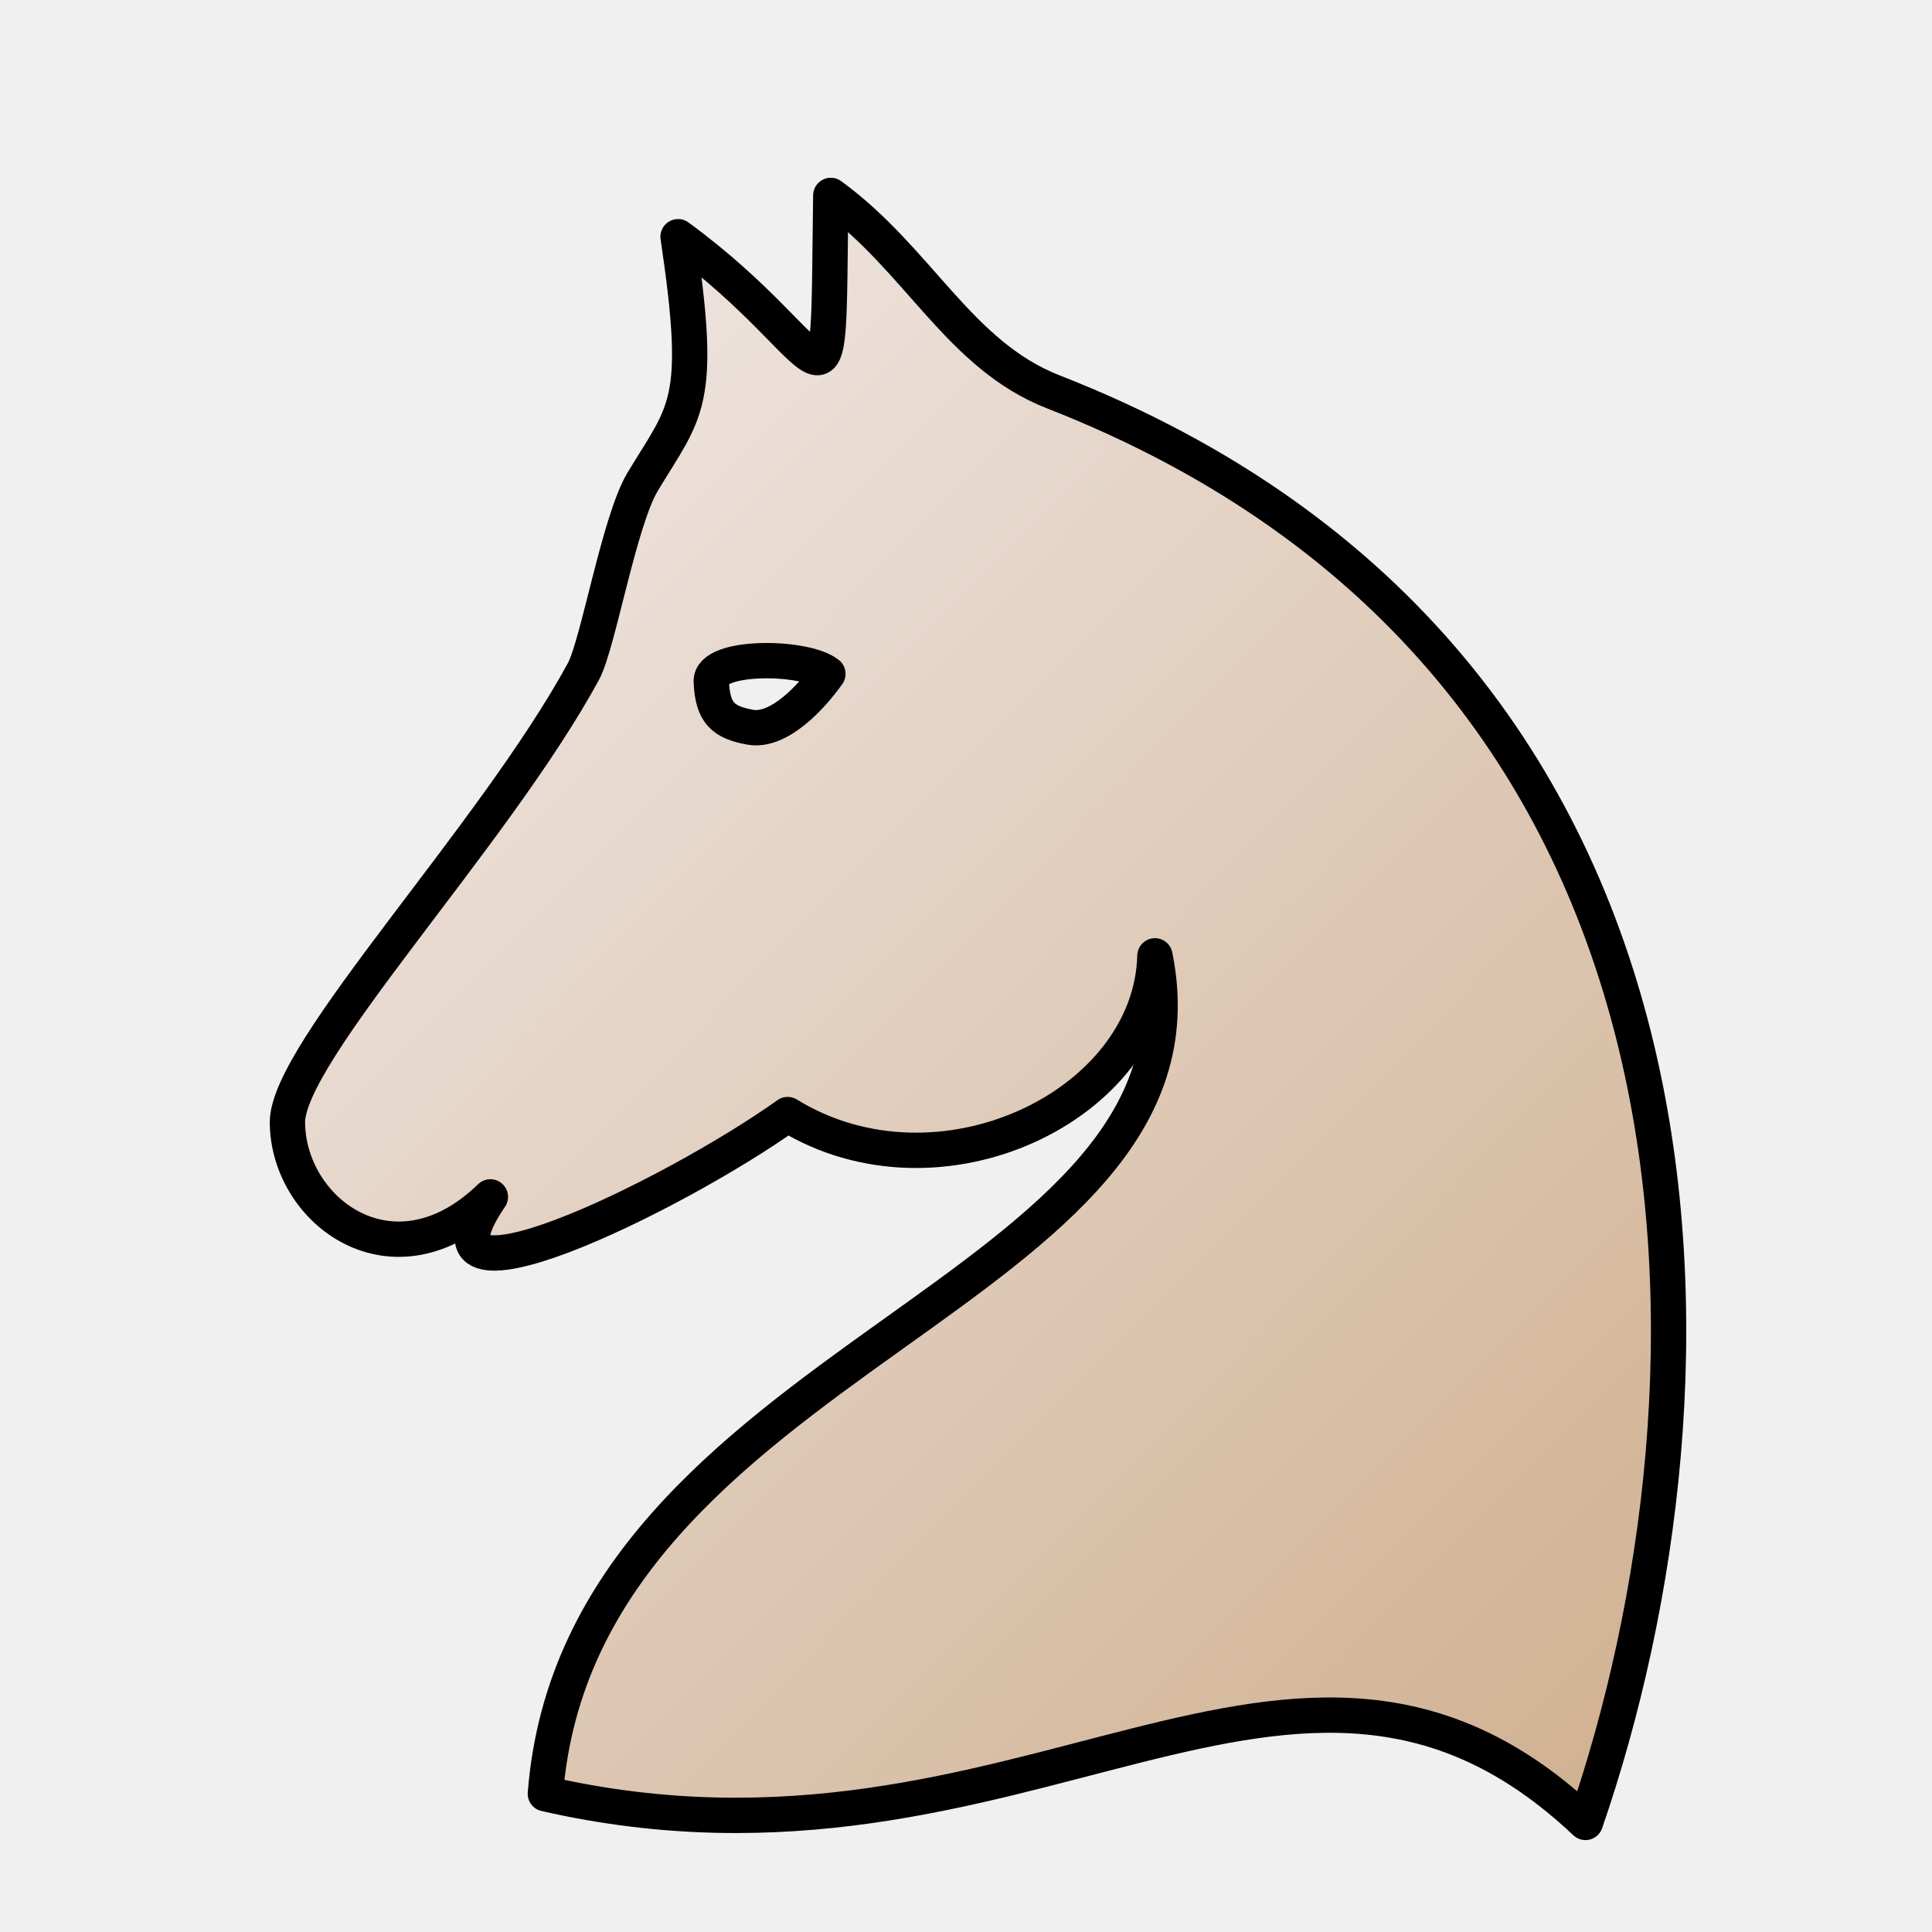
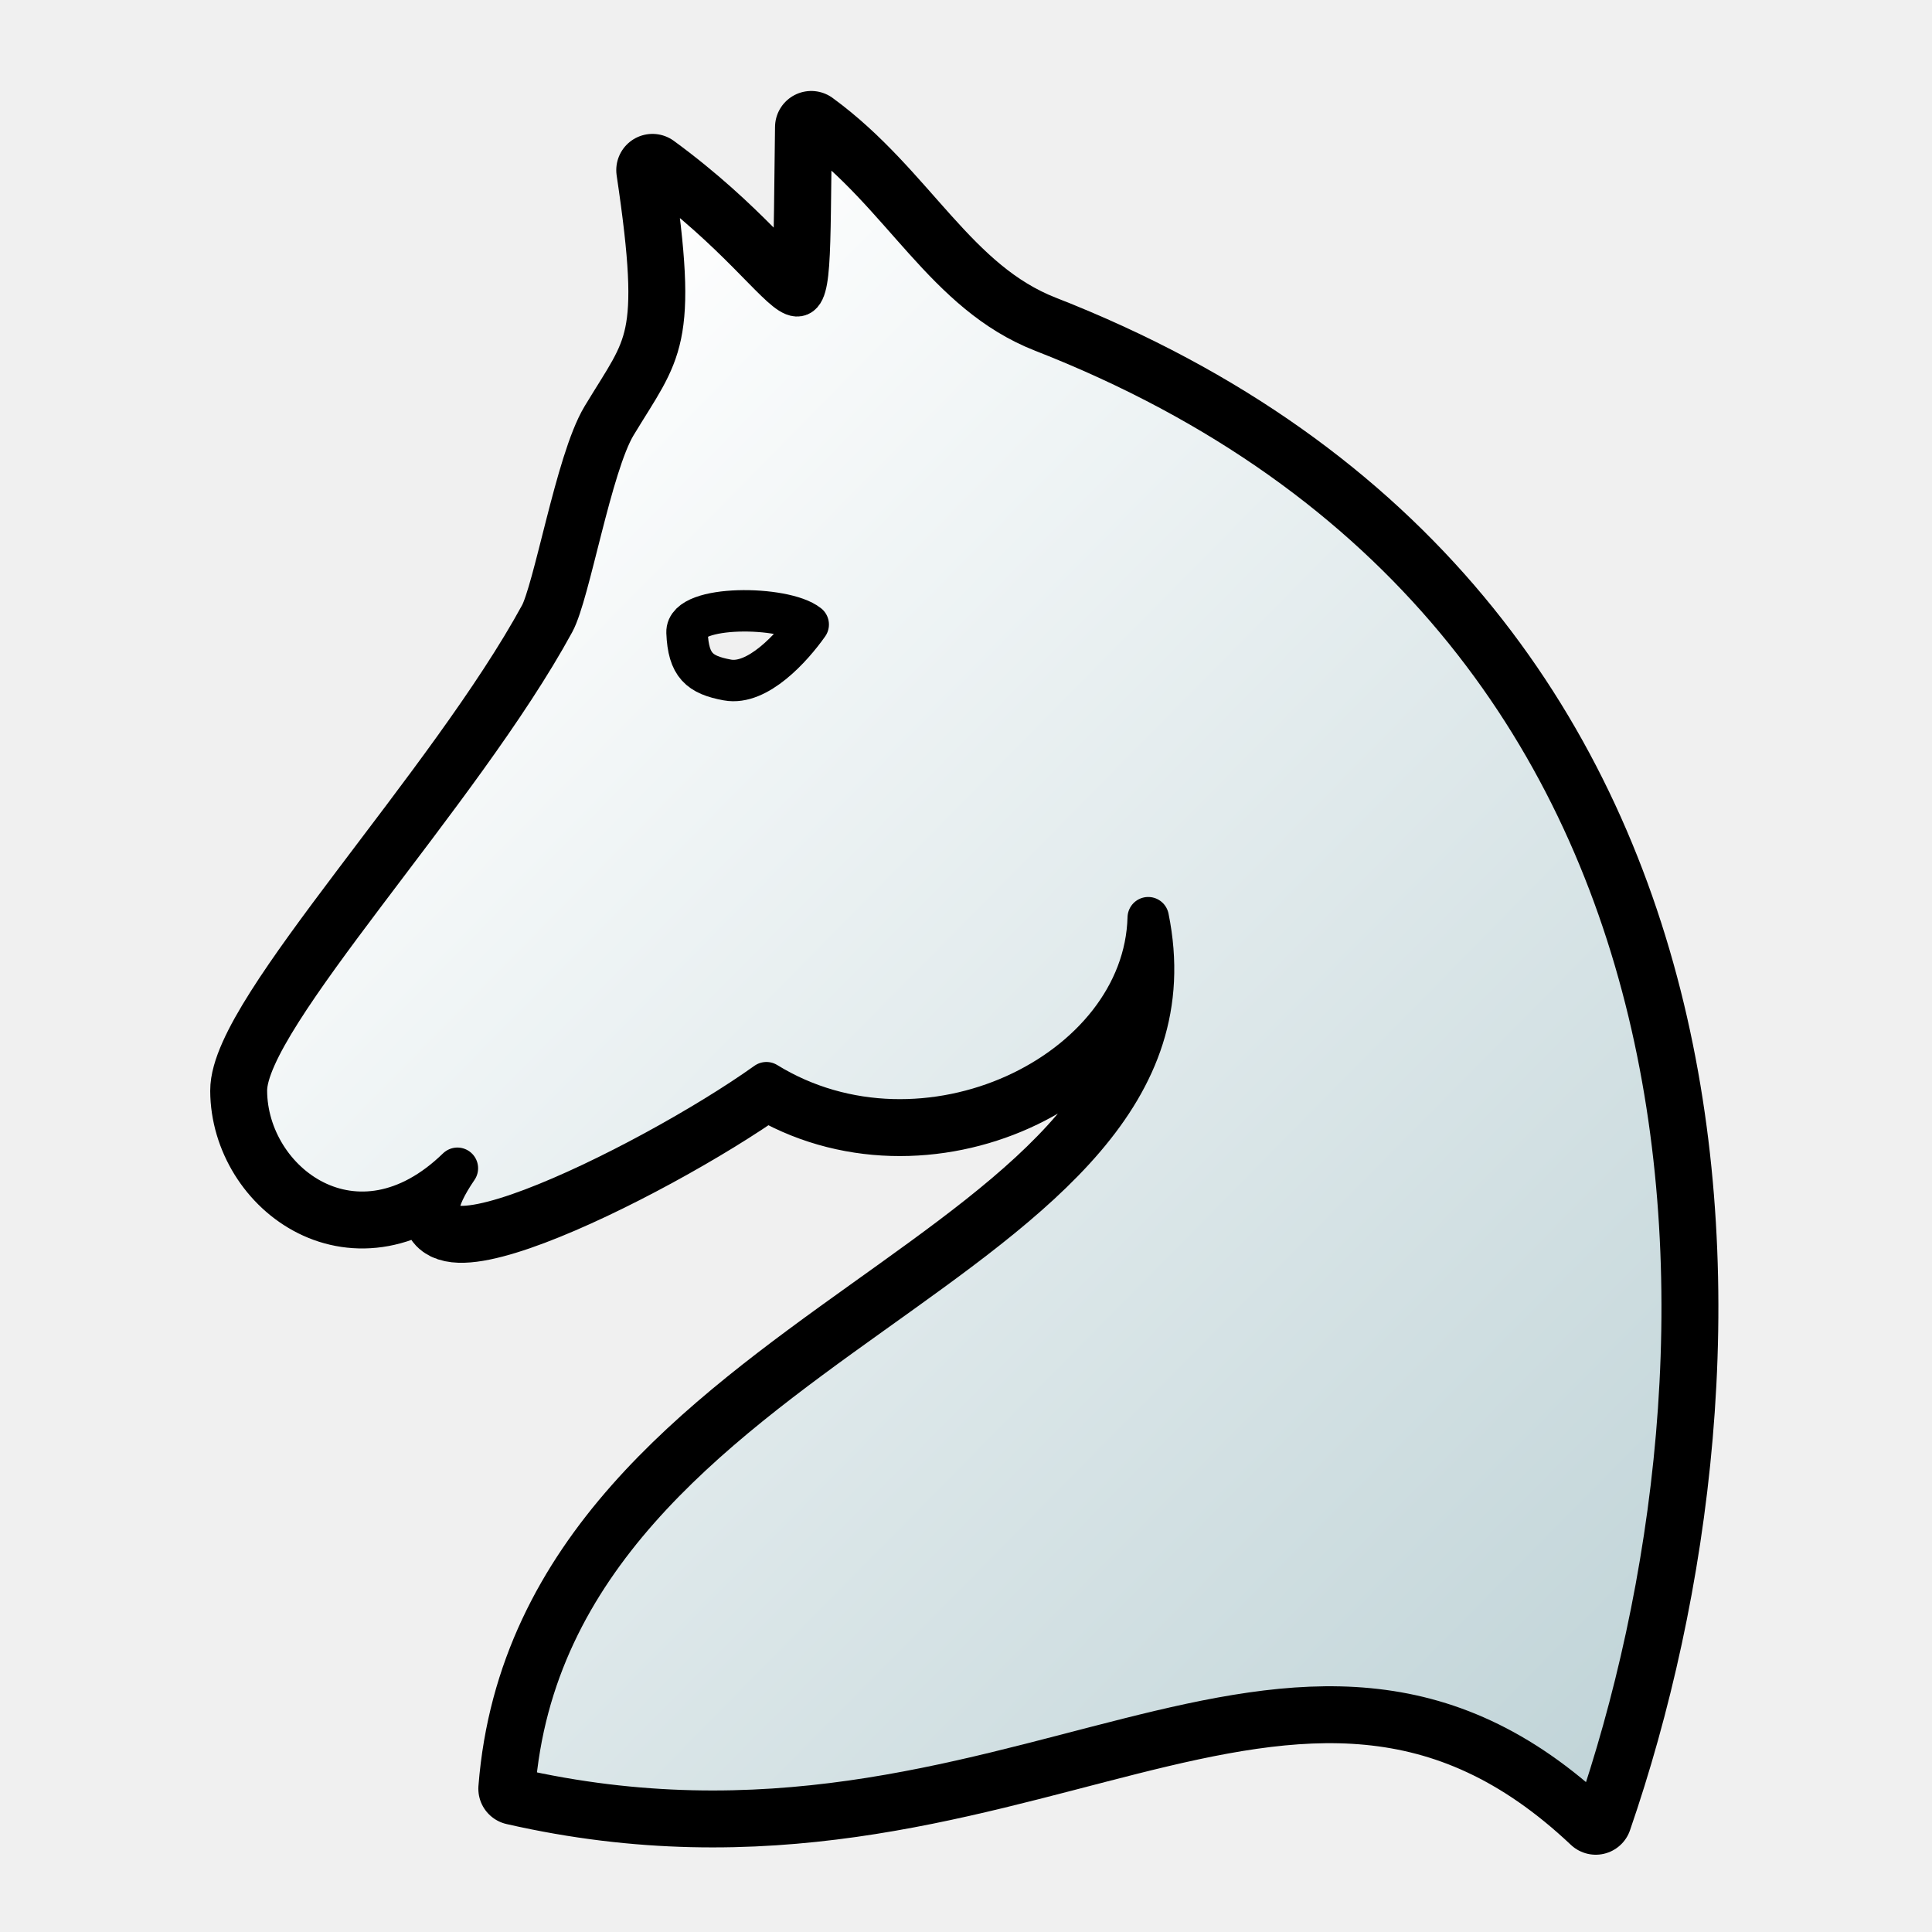
- <svg xmlns="http://www.w3.org/2000/svg" xmlns:xlink="http://www.w3.org/1999/xlink" width="200" height="200">
-   <defs>
-     <linearGradient id="a">
-       <stop offset="0" stop-color="#ede3de" />
-       <stop offset="1" stop-color="#d0b090" />
+ <svg xmlns="http://www.w3.org/2000/svg" xmlns:xlink="http://www.w3.org/1999/xlink" width="700pt" height="700pt" id="knight" viewBox="0 0 933.333 933.333" version="1.0">
+   <style id="style-base">
+     .base { 
+       fill-opacity:1;
+       fill-rule:evenodd;
+       stroke-miterlimit:4;
+       stroke-dasharray:none;
+       stroke-linecap:round;
+       stroke-linejoin:round;
+       stroke-opacity:1
+     }
+     .shadow {
+       stroke:none;
+       filter:url(#filterBlur);
+     }
+   </style>
+   <style id="stroke-medium">.stroke-medium {stroke-width: 20; }</style>
+   <style id="stroke-boundary">.stroke-boundary {stroke-width: 35; }</style>
+   <style id="stroke-color">.stroke-color {stroke: black; }</style>
+   <style id="fill-color">.fill-color {fill: white; }</style>
+   <defs id="defs36222">
+     <linearGradient id="fillGradient">
+       <stop style="stop-color: white; stop-opacity: 1;" offset="0" id="stop0" />
+       <stop style="stop-color: rgb(191, 211, 215); stop-opacity: 1;" offset="1" id="stop1" />
    </linearGradient>
-     <linearGradient id="b">
-       <stop offset="0" />
-       <stop offset="1" />
-     </linearGradient>
-     <linearGradient y2="814.156" x2="741.164" y1="244.156" x1="163.677" gradientTransform="translate(800.457 202.743) scale(.22857)" gradientUnits="userSpaceOnUse" id="c" xlink:href="#a" />
-     <linearGradient y2="104.443" x2="974.56" y1="104.443" x1="827.927" gradientTransform="translate(0 200)" gradientUnits="userSpaceOnUse" id="d" xlink:href="#b" />
+     <linearGradient xlink:href="#fillGradient" id="main-gradient" x1="163.677" y1="244.156" x2="741.164" y2="814.156" gradientUnits="userSpaceOnUse" gradientTransform="matrix(1.108815,0,0,1.108815,-23.07723,-23.37747)" />
  </defs>
-   <path fill="none" d="M0 0h200v200H0z" />
-   <path d="M886.003 220.23c-.386 26.595.972 16.552-15.81 4.274 2.59 17.349.831 17.92-3.652 25.345-2.454 4.063-4.617 16.856-6.152 19.676-9.304 17.087-30.67 39.394-30.634 46.666.047 9.205 10.995 17.445 21.01 7.71-9.37 13.717 18.918-.061 30.773-8.521 15.691 9.66 37.614-.91 38.021-16.432 7.141 35.108-59.54 41.205-63.102 86.743 49.697 11.345 77.377-25.617 107.668 2.965 15.485-44.897 16.914-119.946-55.072-148.084-9.784-3.824-13.895-13.662-23.05-20.343zm-.3 49.525c-1.628 2.308-5.05 6.076-8.051 5.524-2.776-.51-3.892-1.45-4.02-4.738-.108-2.767 9.698-2.678 12.07-.786z" fill="url(#c)" fill-rule="evenodd" stroke="url(#d)" stroke-width="3.657" stroke-linecap="round" stroke-linejoin="round" transform="translate(-800 -200)" />
+   <path class="base stroke-color stroke-boundary" style="fill:none" d="m 391.909,61.45 c -1.871,129.02 4.72,80.296 -76.697,20.736 12.565,84.163 4.036,86.936 -17.714,122.95 -11.903,19.71 -22.393,81.77 -29.842,95.449 -45.133,82.891 -148.786,191.103 -148.607,226.381 0.226,44.656 53.337,84.629 101.919,37.407 -45.452,66.536 91.774,-0.302 149.281,-41.341 76.122,46.861 182.47,-4.418 184.447,-79.711 C 589.336,613.63 265.861,643.21 248.582,864.116 489.665,919.15 623.944,739.846 770.888,878.5 846.006,660.699 852.938,296.634 503.726,160.135 456.264,141.582 436.325,93.86 391.909,61.45 Z" id="boundary" />
+   <path class="base stroke-color stroke-medium" style="fill:url(#main-gradient)" d="m 391.909,61.45 c -1.871,129.02 4.72,80.296 -76.697,20.736 12.565,84.163 4.036,86.936 -17.714,122.95 -11.903,19.71 -22.393,81.77 -29.842,95.449 -45.133,82.891 -148.786,191.103 -148.607,226.381 0.226,44.656 53.337,84.629 101.919,37.407 -45.452,66.536 91.774,-0.302 149.281,-41.341 76.122,46.861 182.47,-4.418 184.447,-79.711 C 589.336,613.63 265.861,643.21 248.582,864.116 489.665,919.15 623.944,739.846 770.888,878.5 846.006,660.699 852.938,296.634 503.726,160.135 456.264,141.582 436.325,93.86 391.909,61.45 Z M 390.452,301.702 c -7.892,11.198 -24.49,29.476 -39.053,26.799 -13.465,-2.475 -18.882,-7.038 -19.504,-22.984 -0.523,-13.425 47.048,-12.992 58.556,-3.816 z" id="main" />
</svg>
